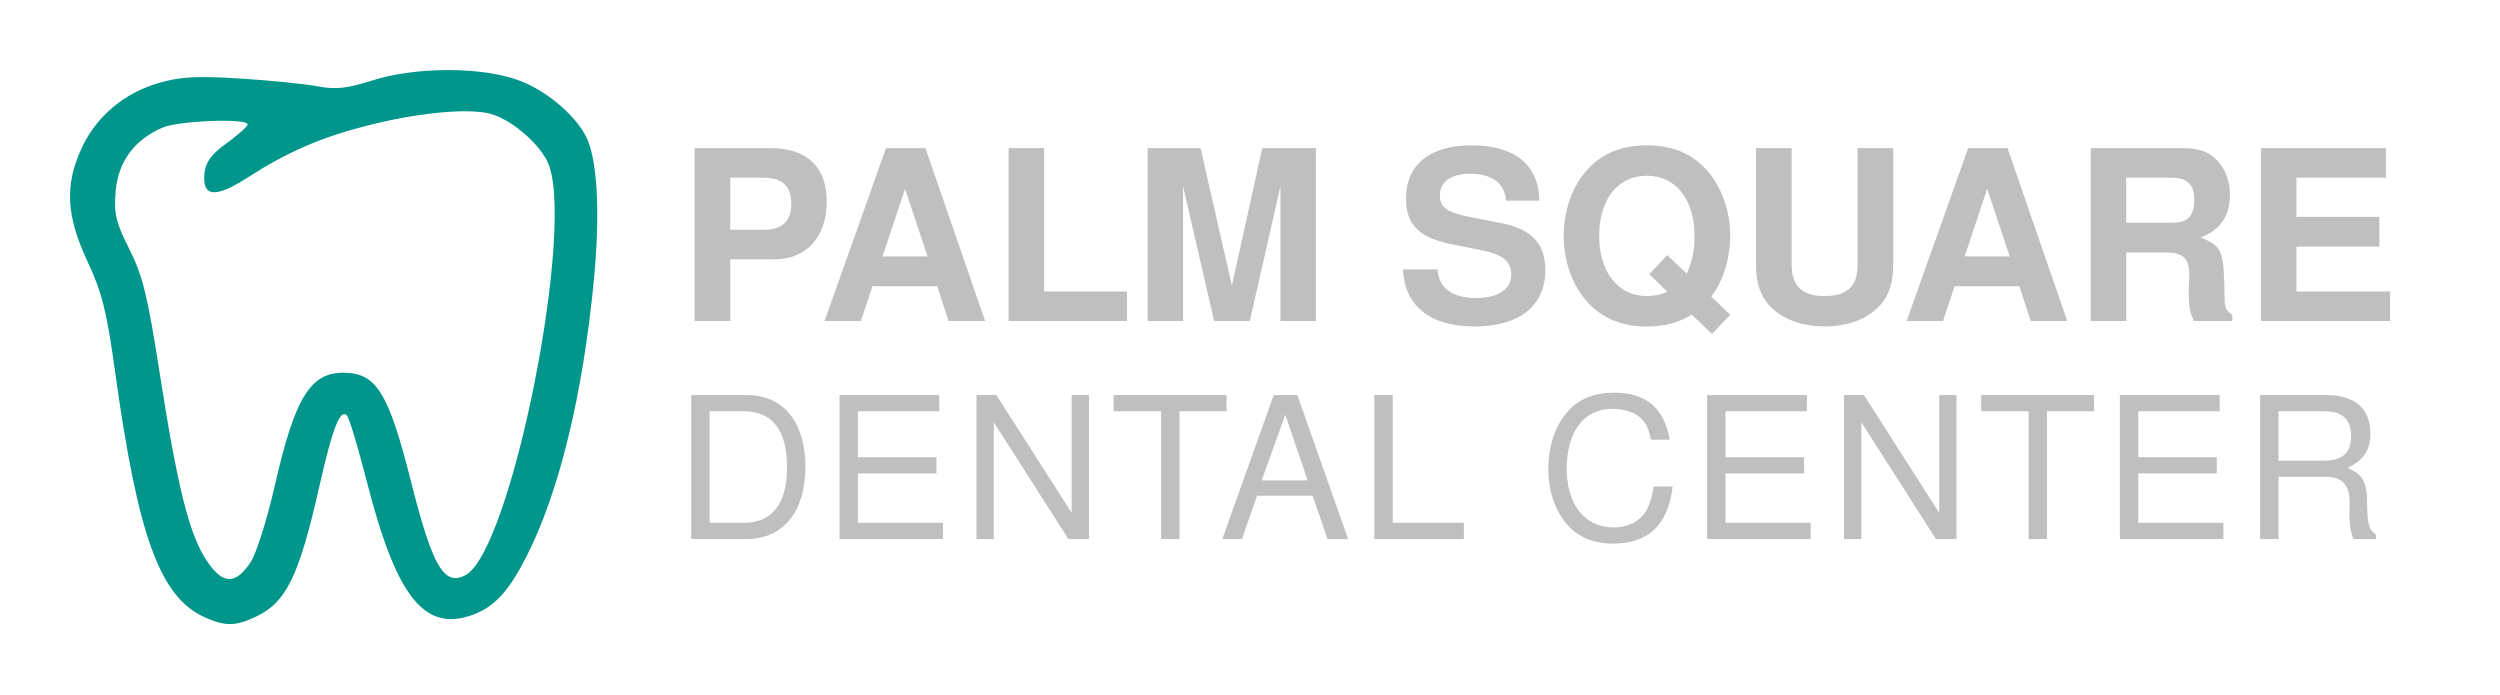
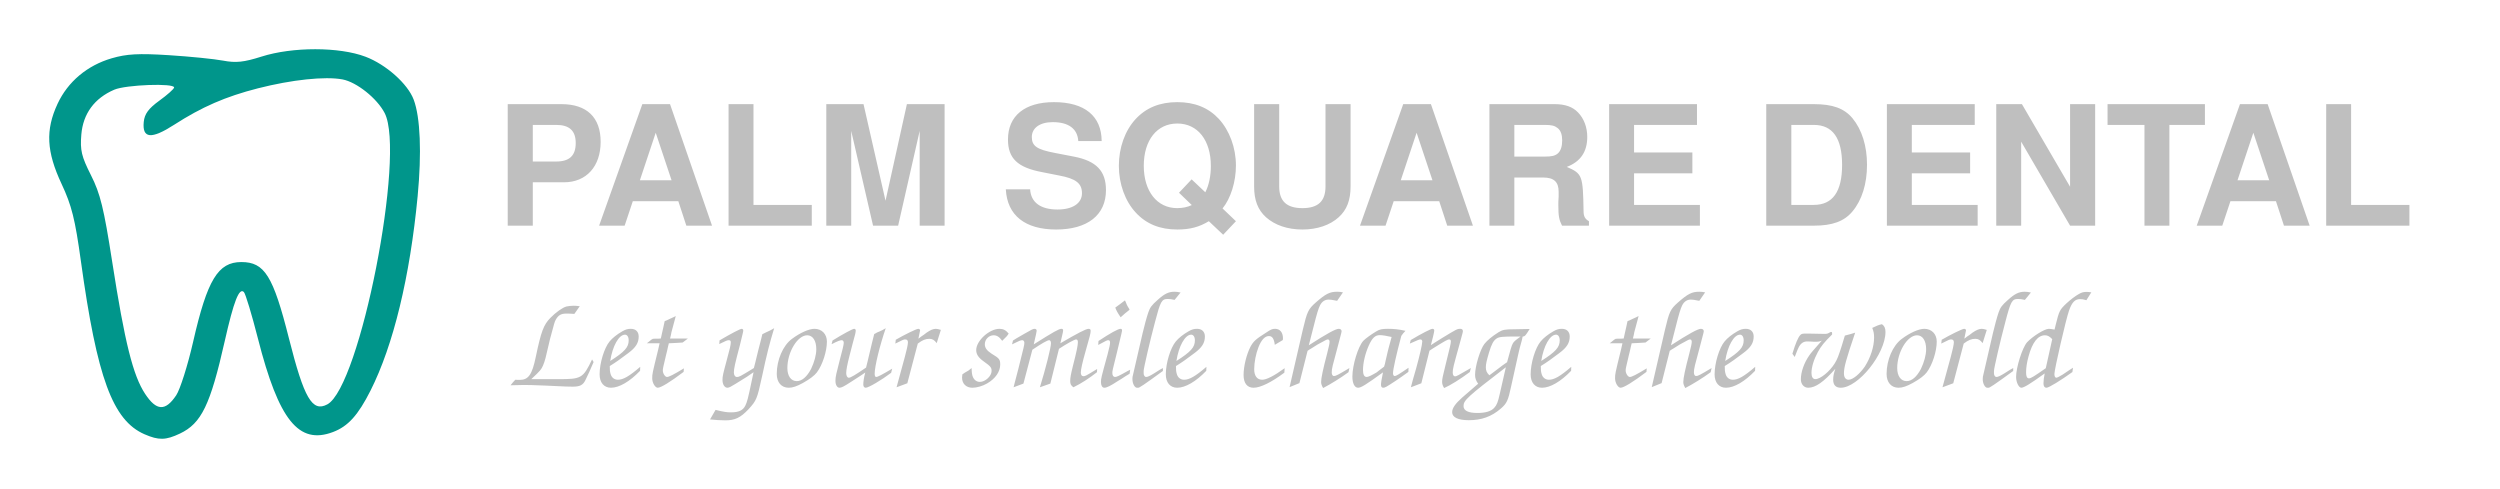
- <svg xmlns="http://www.w3.org/2000/svg" width="178.54mm" height="49.565mm" version="1.1" viewBox="0 0 178.54 49.565">
-   <g transform="translate(-19.107 -93.138)">
-     <path d="m33.789 137.25c-3.237-1.41-4.824-5.722-6.463-17.572-0.594-4.296-0.935-5.657-1.965-7.857-1.537-3.282-1.646-5.475-0.406-8.139 1.044-2.241 3.006-3.891 5.493-4.619 1.523-0.446 2.733-0.512 5.81-0.317 2.138 0.135 4.621 0.385 5.518 0.555 1.293 0.245 2.099 0.16 3.891-0.41 3.156-1.004 7.902-0.999 10.565 0.012 2.09 0.793 4.289 2.752 4.893 4.359 0.675 1.794 0.822 5.399 0.401 9.812-0.782 8.195-2.467 15.144-4.785 19.737-1.265 2.506-2.283 3.632-3.809 4.21-3.488 1.321-5.51-1.197-7.629-9.502-0.619-2.425-1.259-4.546-1.423-4.712-0.479-0.488-1.03 0.92-1.945 4.974-1.467 6.5-2.369 8.362-4.55 9.396-1.444 0.685-2.156 0.7-3.597 0.072zm3.207-3.944c0.404-0.601 1.184-3.062 1.732-5.468 1.432-6.277 2.523-8.08 4.891-8.08 2.362 0 3.229 1.391 4.839 7.767 1.534 6.076 2.366 7.506 3.893 6.689 3.317-1.775 7.974-25.434 5.825-29.591-0.773-1.494-2.845-3.146-4.286-3.416-1.758-0.33-5.149 0.028-8.59 0.907-3.28 0.838-5.69 1.886-8.511 3.704-2.313 1.49-3.248 1.402-3.081-0.293 0.08-0.811 0.485-1.363 1.585-2.16 0.813-0.589 1.487-1.189 1.499-1.335 0.038-0.464-4.895-0.284-6.075 0.221-2.016 0.863-3.173 2.436-3.349 4.556-0.133 1.601 0.014 2.219 0.981 4.134 0.947 1.876 1.307 3.345 2.155 8.797 1.272 8.178 2.114 11.551 3.345 13.412 1.149 1.737 2.052 1.781 3.146 0.154z" fill="#00968b" stroke-width=".353" />
-     <text x="67.431" y="116.063" fill="#bfbfbf" font-family="'Nimbus Sans L'" font-size="16.933px" font-weight="bold" letter-spacing="0px" stroke-width=".265" word-spacing="0px" style="line-height:1.25" xml:space="preserve">
-       <tspan x="67.431" y="116.063" fill="#bfbfbf" font-family="'Nimbus Sans L'" font-size="16.933px" font-weight="bold" stroke-width=".265">PALM SQUARE </tspan>
+ <svg xmlns="http://www.w3.org/2000/svg" width="253.917mm" height="49.565mm" version="1.1" viewBox="0 0 253.917 49.565" id="svg14">
+   <defs id="defs18" />
+   <g transform="translate(-19.10763,-93.14197)" id="g12">
+     <path d="m 33.789,137.25 c -3.237,-1.41 -4.824,-5.722 -6.463,-17.572 -0.594,-4.296 -0.935,-5.657 -1.965,-7.857 -1.537,-3.282 -1.646,-5.475 -0.406,-8.139 1.044,-2.241 3.006,-3.891 5.493,-4.619 1.523,-0.446 2.733,-0.512 5.81,-0.317 2.138,0.135 4.621,0.385 5.518,0.555 1.293,0.245 2.099,0.16 3.891,-0.41 3.156,-1.004 7.902,-0.999 10.565,0.012 2.09,0.793 4.289,2.752 4.893,4.359 0.675,1.794 0.822,5.399 0.401,9.812 -0.782,8.195 -2.467,15.144 -4.785,19.737 -1.265,2.506 -2.283,3.632 -3.809,4.21 -3.488,1.321 -5.51,-1.197 -7.629,-9.502 -0.619,-2.425 -1.259,-4.546 -1.423,-4.712 -0.479,-0.488 -1.03,0.92 -1.945,4.974 -1.467,6.5 -2.369,8.362 -4.55,9.396 -1.444,0.685 -2.156,0.7 -3.597,0.072 z m 3.207,-3.944 c 0.404,-0.601 1.184,-3.062 1.732,-5.468 1.432,-6.277 2.523,-8.08 4.891,-8.08 2.362,0 3.229,1.391 4.839,7.767 1.534,6.076 2.366,7.506 3.893,6.689 3.317,-1.775 7.974,-25.434 5.825,-29.591 -0.773,-1.494 -2.845,-3.146 -4.286,-3.416 -1.758,-0.33 -5.149,0.028 -8.59,0.907 -3.28,0.838 -5.69,1.886 -8.511,3.704 -2.313,1.49 -3.248,1.402 -3.081,-0.293 0.08,-0.811 0.485,-1.363 1.585,-2.16 0.813,-0.589 1.487,-1.189 1.499,-1.335 0.038,-0.464 -4.895,-0.284 -6.075,0.221 -2.016,0.863 -3.173,2.436 -3.349,4.556 -0.133,1.601 0.014,2.219 0.981,4.134 0.947,1.876 1.307,3.345 2.155,8.797 1.272,8.178 2.114,11.551 3.345,13.412 1.149,1.737 2.052,1.781 3.146,0.154 z" id="path2" style="fill:#00968b;stroke-width:0.353" />
+     <text x="69.393" y="116.063" font-size="16.933px" font-weight="bold" letter-spacing="0px" word-spacing="0px" style="font-weight:bold;font-size:16.933px;line-height:1.25;font-family:'Nimbus Sans L';letter-spacing:0px;word-spacing:0px;fill:#bfbfbf;stroke-width:0.265" xml:space="preserve" id="text6">
+       <tspan x="69.393" y="116.063" font-size="16.933px" font-weight="bold" id="tspan4" style="font-weight:bold;font-size:16.933px;font-family:'Nimbus Sans L';fill:#bfbfbf;stroke-width:0.265">PALM SQUARE DENTAL </tspan>
    </text>
-     <text x="67.224" y="131.632" fill="#bfbfbf" font-family="'Nimbus Sans L'" font-size="14.111px" letter-spacing=".556px" stroke-width=".265" word-spacing="0px" style="line-height:1.25" xml:space="preserve">
-       <tspan x="67.224" y="131.632" fill="#bfbfbf" font-family="'Nimbus Sans L'" font-size="14.111px" letter-spacing=".556px" stroke-width=".265" word-spacing="0px">DENTAL CENTER</tspan>
+     <text xml:space="preserve" style="font-style:normal;font-variant:normal;font-weight:normal;font-stretch:normal;font-size:14.111px;line-height:1.25;font-family:'URW Chancery L';-inkscape-font-specification:'URW Chancery L';letter-spacing:0px;word-spacing:0px;fill:#bfbfbf;fill-opacity:1;stroke:none;stroke-width:0.265;" x="70.493" y="132.334" id="text829">
+       <tspan id="tspan827" x="70.493" y="132.334" style="font-style:normal;font-variant:normal;font-weight:normal;font-stretch:normal;font-size:14.111px;font-family:'URW Chancery L';-inkscape-font-specification:'URW Chancery L';fill:#bfbfbf;stroke-width:0.265;">Let your smile change the world</tspan>
    </text>
  </g>
</svg>
